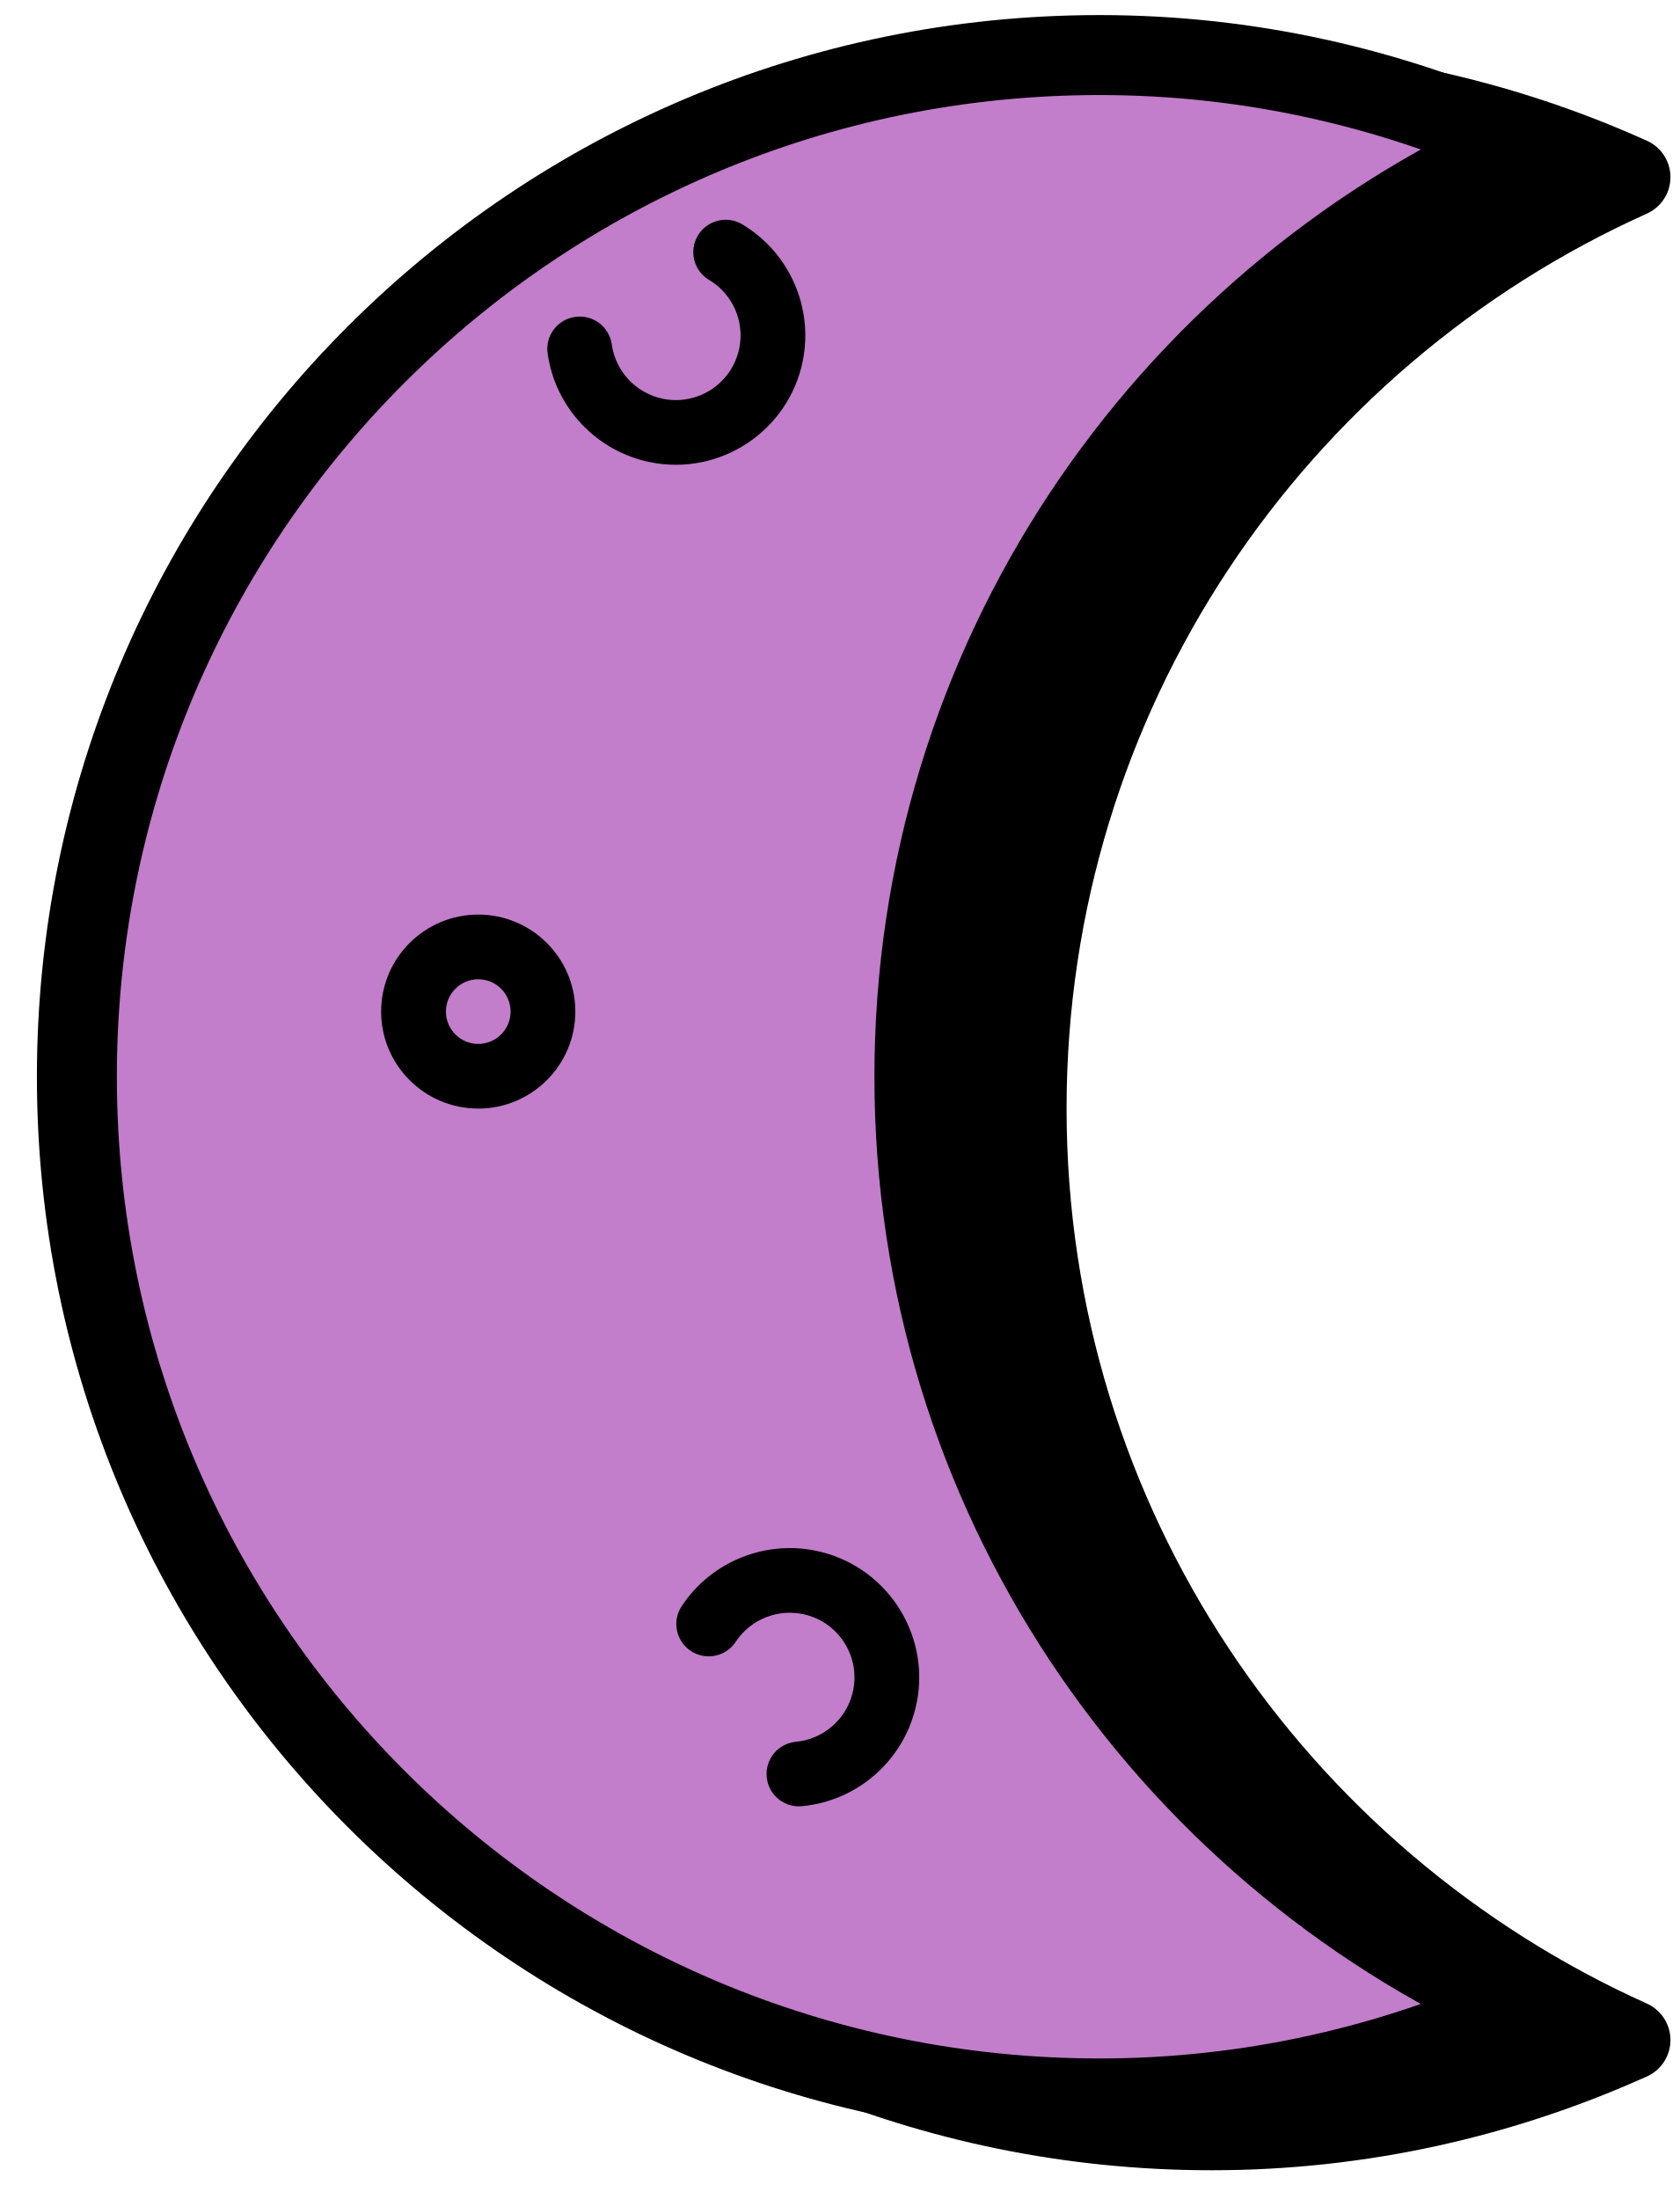
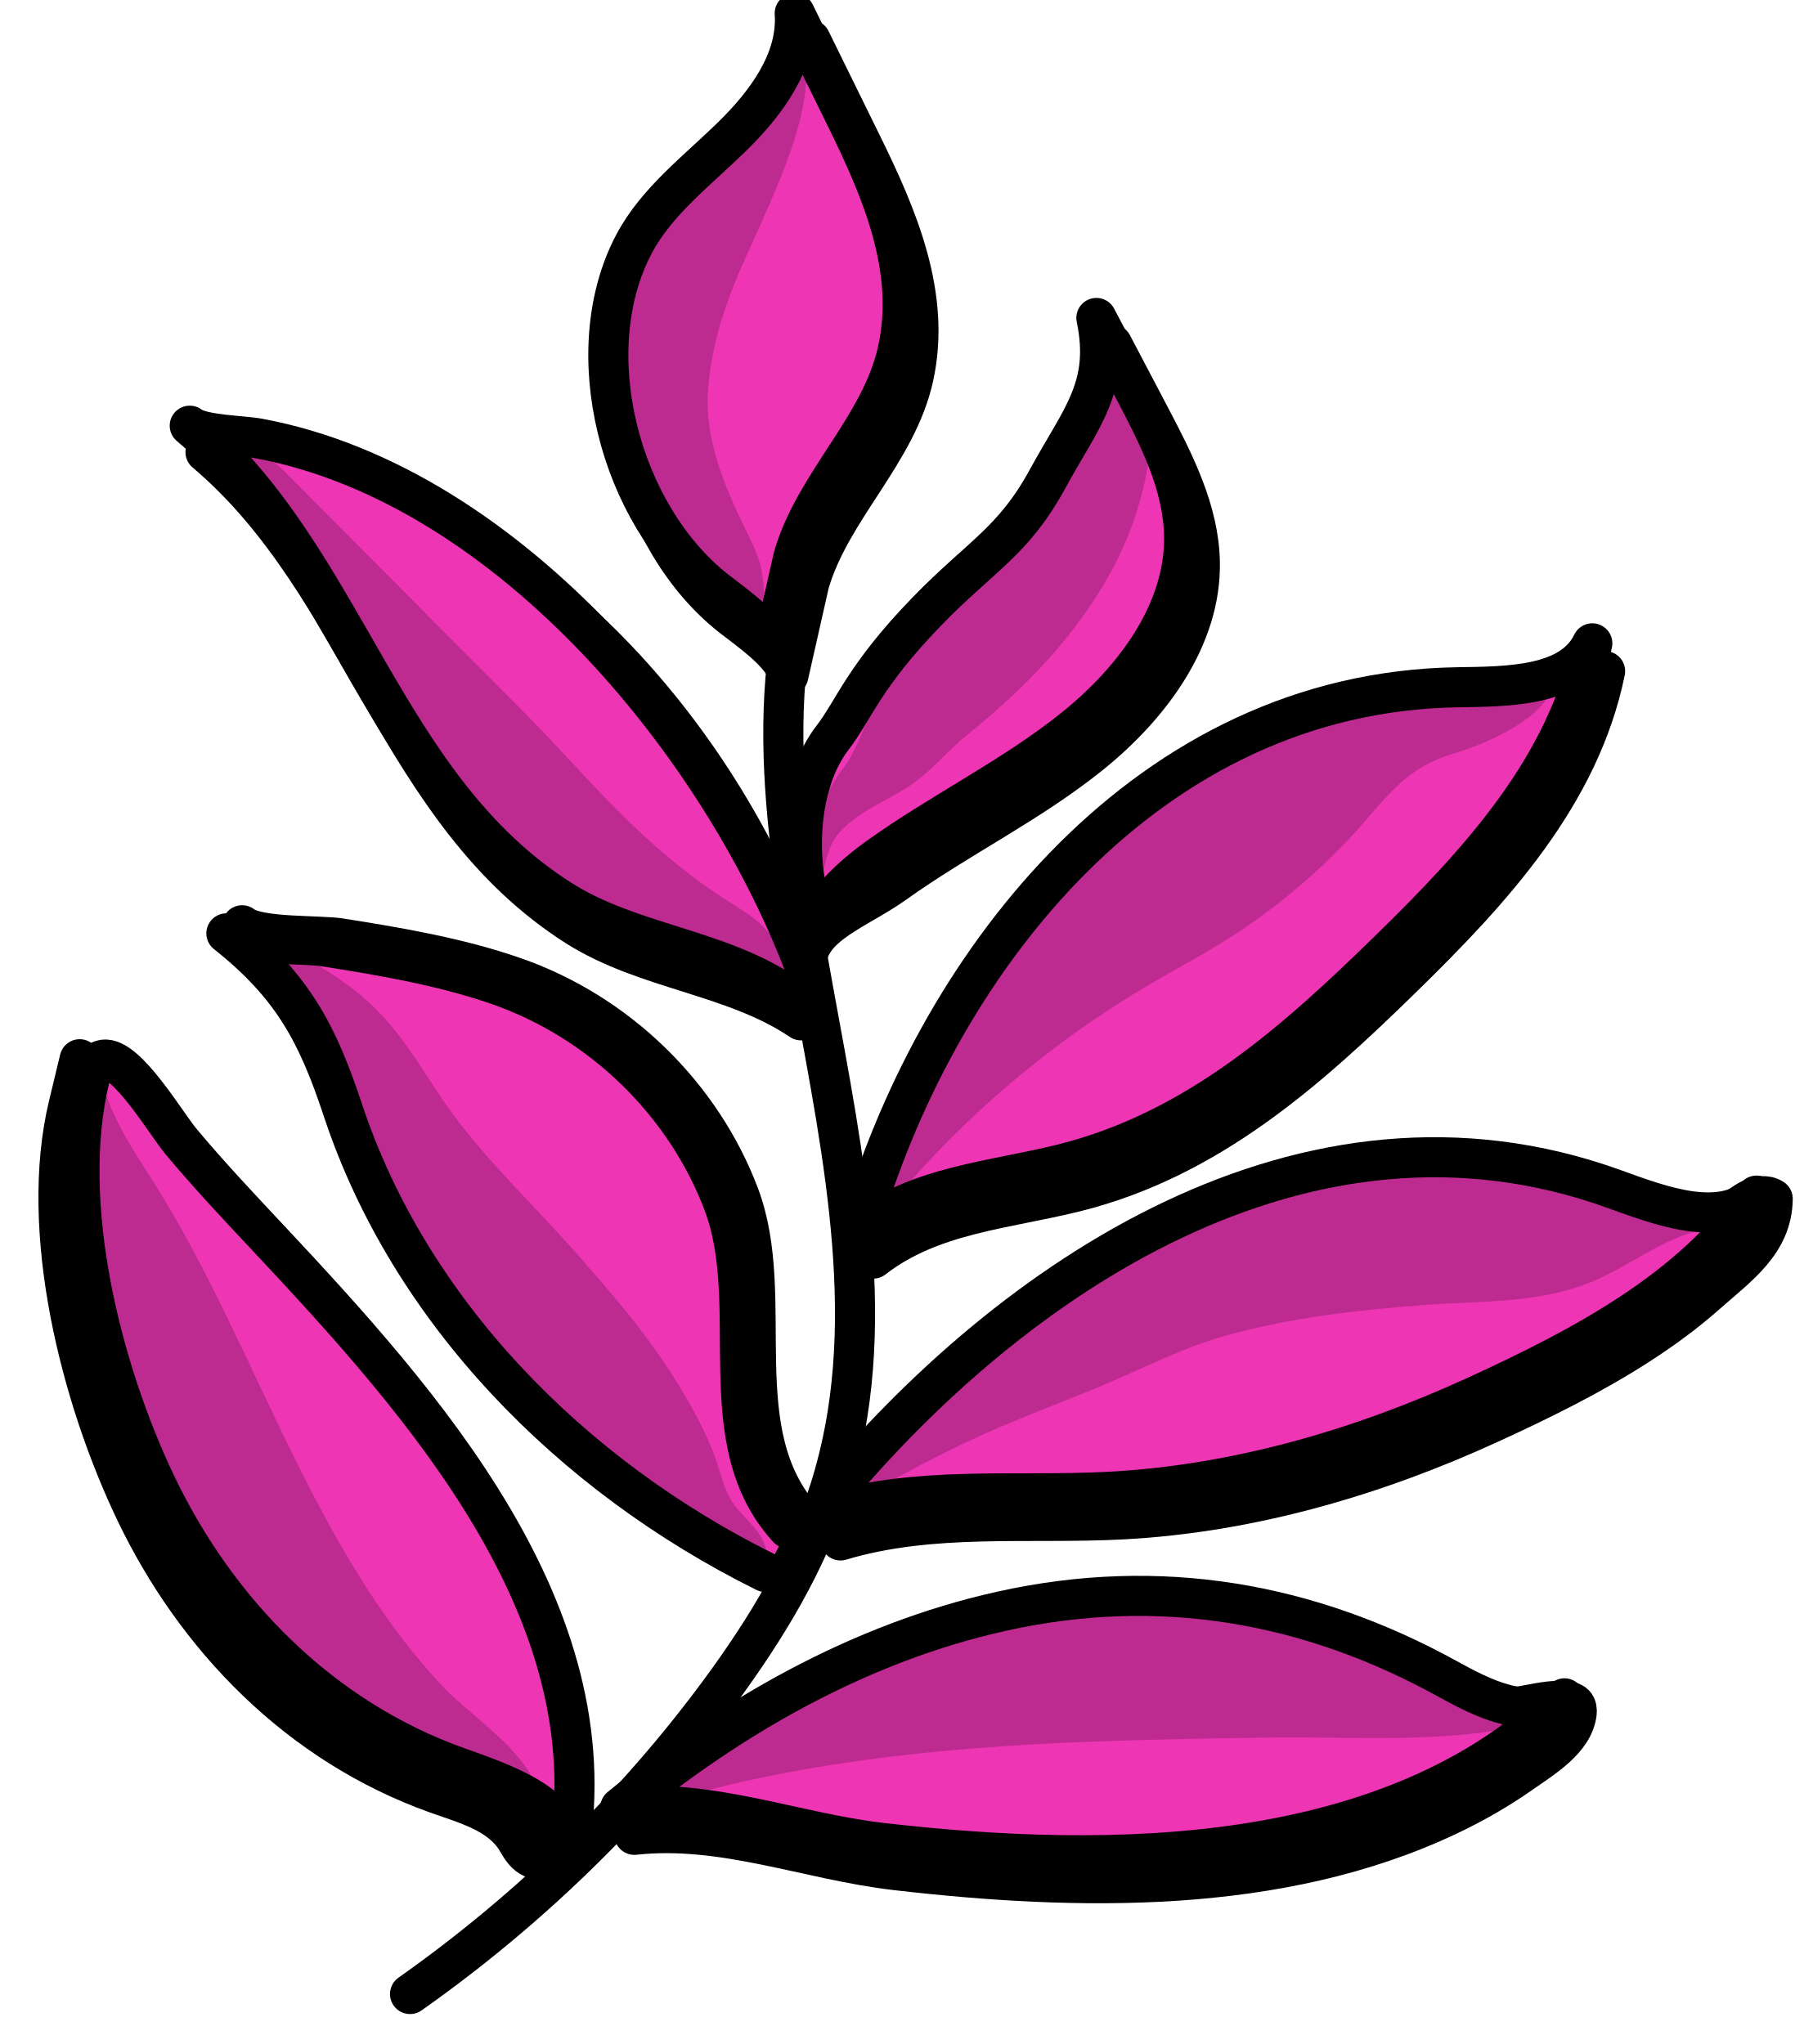
- <svg xmlns="http://www.w3.org/2000/svg" width="42px" height="55px" viewBox="0 0 42 55" version="1.1">
+ <svg xmlns="http://www.w3.org/2000/svg" width="45px" height="51px" viewBox="0 0 45 51" version="1.1">
  <defs />
  <g id="Menu,-cadastro-e-perfil" stroke="none" stroke-width="1" fill="none" fill-rule="evenodd">
-     <g id="Editor-Ramona-mobile3" transform="translate(-125, -284)">
-       <g id="icone_ramona-copy-2" transform="translate(126, 285)">
-         <path d="M29.308,52.281 C33.043,52.281 36.582,51.462 39.781,50.024 C30.883,46.024 24.677,37.107 24.677,26.727 C24.677,16.347 30.883,7.431 39.781,3.431 C36.582,1.992 33.043,1.173 29.308,1.173 C15.182,1.173 3.729,12.614 3.729,26.727 C3.729,40.841 15.182,52.281 29.308,52.281" id="Fill-1" fill="#000000" />
-         <path d="M29.308,52.281 C33.043,52.281 36.582,51.462 39.781,50.024 C30.883,46.024 24.677,37.107 24.677,26.727 C24.677,16.347 30.883,7.431 39.781,3.431 C36.582,1.992 33.043,1.173 29.308,1.173 C15.182,1.173 3.729,12.614 3.729,26.727 C3.729,40.841 15.182,52.281 29.308,52.281 L29.308,52.281 Z" id="Stroke-3" stroke="#000000" stroke-width="2" stroke-linecap="round" stroke-linejoin="round" />
-         <path d="M26.501,51.485 C30.237,51.485 33.776,50.665 36.975,49.227 C28.077,45.227 21.871,36.311 21.871,25.93 C21.871,15.55 28.077,6.634 36.975,2.634 C33.776,1.195 30.237,0.377 26.501,0.377 C12.375,0.377 0.923,11.817 0.923,25.93 C0.923,40.044 12.375,51.485 26.501,51.485" id="Fill-23" fill="#C27DCB" />
-         <path d="M26.501,51.485 C30.237,51.485 33.776,50.665 36.975,49.227 C28.077,45.227 21.871,36.311 21.871,25.93 C21.871,15.55 28.077,6.634 36.975,2.634 C33.776,1.195 30.237,0.377 26.501,0.377 C12.375,0.377 0.923,11.817 0.923,25.93 C0.923,40.044 12.375,51.485 26.501,51.485 L26.501,51.485 Z" id="Stroke-25" stroke="#000000" stroke-width="2" stroke-linecap="round" stroke-linejoin="round" />
-         <path d="M11.771,24.301 C11.771,24.746 11.408,25.11 10.962,25.11 C10.515,25.11 10.153,24.746 10.153,24.301 C10.153,23.855 10.515,23.493 10.962,23.493 C11.408,23.493 11.771,23.855 11.771,24.301 M8.533,24.301 C8.533,25.639 9.622,26.727 10.962,26.727 C12.301,26.727 13.39,25.639 13.39,24.301 C13.39,22.962 12.301,21.875 10.962,21.875 C9.622,21.875 8.533,22.962 8.533,24.301" id="Fill-29" fill="#000000" />
-         <path d="M20.324,41.346 C20.159,42.01 19.589,42.501 18.907,42.565 C18.461,42.607 18.135,42.999 18.177,43.446 C18.218,43.89 18.613,44.218 19.058,44.175 C20.423,44.048 21.563,43.067 21.895,41.737 C22.328,40.006 21.269,38.248 19.537,37.816 C18.207,37.484 16.805,38.029 16.05,39.173 C15.999,39.251 15.962,39.335 15.94,39.422 C15.859,39.745 15.986,40.099 16.28,40.293 C16.653,40.54 17.156,40.437 17.402,40.063 C17.779,39.491 18.48,39.219 19.145,39.385 C20.012,39.601 20.54,40.479 20.324,41.346" id="Fill-31" fill="#000000" />
-         <path d="M15.584,8.975 C14.912,8.838 14.395,8.292 14.302,7.615 C14.239,7.172 13.832,6.863 13.387,6.926 C12.945,6.987 12.635,7.395 12.697,7.838 C12.886,9.194 13.918,10.288 15.262,10.56 C17.012,10.914 18.724,9.78 19.078,8.031 C19.35,6.689 18.742,5.314 17.565,4.611 C17.485,4.564 17.399,4.53 17.311,4.513 C16.984,4.447 16.636,4.589 16.456,4.891 C16.225,5.275 16.351,5.772 16.735,6.001 C17.324,6.351 17.628,7.039 17.491,7.71 C17.314,8.585 16.459,9.151 15.584,8.975" id="Fill-33" fill="#000000" />
+     <g id="Editor-Ramona-mobile3" transform="translate(-119, -282)">
+       <g id="Page-1-Copy-2" transform="translate(120, 282)">
+         <path d="M9.229,49.753 C12.219,47.645 14.844,45.08 16.972,42.191 C18.115,40.637 19.124,38.973 19.7,37.164 C22.234,29.197 16.05,20.106 19.759,12.557" id="Stroke-1" stroke="#000000" stroke-linecap="round" stroke-linejoin="round" />
+         <g id="Group-6" transform="translate(14.66667, 39.83991)">
+           <path d="M0.158,5.941 C2.381,5.698 4.496,6.569 6.673,6.822 C11.225,7.349 16.25,7.451 20.451,5.462 C21.095,5.159 21.712,4.804 22.29,4.398 C22.812,4.031 23.586,3.574 23.665,2.902 C23.673,2.825 23.666,2.74 23.611,2.683 C23.557,2.628 23.473,2.611 23.395,2.605 C23.022,2.57 22.653,2.67 22.285,2.73 C21.833,2.805 21.17,2.905 20.73,2.739 C20.322,2.586 19.923,2.272 19.514,2.087 C18.507,1.63 17.449,1.267 16.361,1.023 C14.164,0.531 11.874,0.554 9.68,1.041 C6.124,1.83 2.909,3.679 0.158,5.941" id="Fill-3" fill="#000000" />
+           <path d="M0.158,5.941 C2.381,5.698 4.496,6.569 6.673,6.822 C11.225,7.349 16.25,7.451 20.451,5.462 C21.095,5.159 21.712,4.804 22.29,4.398 C22.812,4.031 23.586,3.574 23.665,2.902 C23.673,2.825 23.666,2.74 23.611,2.683 C23.557,2.628 23.473,2.611 23.395,2.605 C23.022,2.57 22.653,2.67 22.285,2.73 C21.833,2.805 21.17,2.905 20.73,2.739 C20.322,2.586 19.923,2.272 19.514,2.087 C18.507,1.63 17.449,1.267 16.361,1.023 C14.164,0.531 11.874,0.554 9.68,1.041 C6.124,1.83 2.909,3.679 0.158,5.941" id="Stroke-5" stroke="#000000" stroke-linecap="round" stroke-linejoin="round" />
+         </g>
+         <g id="Group-10" transform="translate(19.25, 29.49509)">
+           <path d="M0.717,8.94 C3.01,8.256 5.394,8.539 7.751,8.415 C10.948,8.246 14.065,7.33 16.931,6.014 C18.197,5.433 19.452,4.815 20.617,4.065 C21.221,3.677 21.799,3.252 22.332,2.78 C23.102,2.097 23.96,1.513 23.972,0.416 C23.811,0.309 23.585,0.345 23.411,0.433 C23.237,0.52 23.093,0.653 22.923,0.745 C22.568,0.937 22.135,0.939 21.727,0.929 C20.541,0.902 19.358,0.83 18.179,0.714" id="Fill-7" fill="#000000" />
+           <path d="M0.717,8.94 C3.01,8.256 5.394,8.539 7.751,8.415 C10.948,8.246 14.065,7.33 16.931,6.014 C18.197,5.433 19.452,4.815 20.617,4.065 C21.221,3.677 21.799,3.252 22.332,2.78 C23.102,2.097 23.96,1.513 23.972,0.416 C23.811,0.309 23.585,0.345 23.411,0.433 C23.237,0.52 23.093,0.653 22.923,0.745 C22.568,0.937 22.135,0.939 21.727,0.929 C20.541,0.902 19.358,0.83 18.179,0.714" id="Stroke-9" stroke="#000000" stroke-linecap="round" stroke-linejoin="round" />
+         </g>
+         <g id="Group-14" transform="translate(20.16667, 16.56405)">
+           <path d="M0.617,14.839 C2.066,13.713 3.914,13.607 5.657,13.174 C9.007,12.341 11.487,10.106 13.819,7.826 C16.059,5.637 18.247,3.261 18.874,0.182 C18.357,1.262 16.772,1.26 15.514,1.279 C7.763,1.4 2.622,8.094 0.679,14.512" id="Fill-11" fill="#000000" />
+           <path d="M0.617,14.839 C2.066,13.713 3.914,13.607 5.657,13.174 C9.007,12.341 11.487,10.106 13.819,7.826 C16.059,5.637 18.247,3.261 18.874,0.182 C18.357,1.262 16.772,1.26 15.514,1.279 C7.763,1.4 2.622,8.094 0.679,14.512" id="Stroke-13" stroke="#000000" stroke-linecap="round" stroke-linejoin="round" />
+         </g>
+         <path d="M0.987,26.429 C0.861,26.949 2.643,28.724 2.994,29.145 C3.695,29.984 4.443,30.774 5.191,31.574 C5.976,32.412 6.756,33.257 7.506,34.124 C9.109,35.978 10.605,37.955 11.618,40.158 C12.112,41.232 12.486,42.359 12.672,43.517 C12.766,44.099 12.812,44.689 12.807,45.278 C12.805,45.553 12.876,46.705 12.228,46.327 C12.063,46.23 11.975,46.055 11.878,45.896 C11.465,45.232 10.619,45.011 9.901,44.755 C6.441,43.522 3.876,40.845 2.379,37.718 C1.013,34.866 -0.045,30.714 0.71,27.58 L0.987,26.429 Z" id="Fill-15" fill="#000000" />
+         <path d="M0.987,26.429 C0.861,26.949 2.643,28.724 2.994,29.145 C3.695,29.984 4.443,30.774 5.191,31.574 C5.976,32.412 6.756,33.257 7.506,34.124 C9.109,35.978 10.605,37.955 11.618,40.158 C12.112,41.232 12.486,42.359 12.672,43.517 C12.766,44.099 12.812,44.689 12.807,45.278 C12.805,45.553 12.876,46.705 12.228,46.327 C12.063,46.23 11.975,46.055 11.878,45.896 C11.465,45.232 10.619,45.011 9.901,44.755 C6.441,43.522 3.876,40.845 2.379,37.718 C1.013,34.866 -0.045,30.714 0.71,27.58 L0.987,26.429 L0.987,26.429 Z" id="Stroke-17" stroke="#000000" stroke-linecap="round" stroke-linejoin="round" />
+         <g id="Group-22" transform="translate(4.583333, 22.59853)">
+           <path d="M13.907,16.424 C9.027,14.004 5.02,9.895 3.365,4.899 C2.737,3.005 2.116,1.802 0.457,0.488 C0.861,0.808 2.369,0.729 2.909,0.814 C4.357,1.043 5.822,1.291 7.205,1.767 C9.84,2.672 11.925,4.753 12.857,7.227 C13.825,9.796 12.473,13.158 14.467,15.334" id="Fill-19" fill="#000000" />
+           <path d="M13.907,16.424 C9.027,14.004 5.02,9.895 3.365,4.899 C2.737,3.005 2.116,1.802 0.457,0.488 C0.861,0.808 2.369,0.729 2.909,0.814 C4.357,1.043 5.822,1.291 7.205,1.767 C9.84,2.672 11.925,4.753 12.857,7.227 C13.825,9.796 12.473,13.158 14.467,15.334" id="Stroke-21" stroke="#000000" stroke-linecap="round" stroke-linejoin="round" />
+         </g>
+         <g id="Group-26" transform="translate(3.666667, 10.52957)">
+           <path d="M15.316,14.929 C13.64,13.796 11.453,13.681 9.725,12.588 C5.243,9.751 4.402,4.084 0.46,0.752 C0.749,0.988 1.788,0.998 2.177,1.07 C8.516,2.246 13.236,7.726 15.262,13.266" id="Fill-23" fill="#000000" />
+           <path d="M15.316,14.929 C13.64,13.796 11.453,13.681 9.725,12.588 C5.243,9.751 4.402,4.084 0.46,0.752 C0.749,0.988 1.788,0.998 2.177,1.07 C8.516,2.246 13.236,7.726 15.262,13.266" id="Stroke-25" stroke="#000000" stroke-linecap="round" stroke-linejoin="round" />
+         </g>
+         <g id="Group-30" transform="translate(18.33333, 7.943362)">
+           <path d="M0.822,15.345 C0.389,14.05 1.139,12.656 1.987,11.556 C2.525,10.86 3.267,10.331 3.964,9.771 C5.381,8.631 6.659,7.306 7.512,5.745 C8.364,4.185 8.768,2.371 8.41,0.65 L9.351,2.44 C9.957,3.594 10.576,4.799 10.598,6.086 C10.63,7.958 9.378,9.658 7.868,10.877 C6.355,12.096 4.563,12.966 2.978,14.1 C1.969,14.82 0.565,15.219 0.822,16.387" id="Fill-27" fill="#000000" />
+           <path d="M0.822,15.345 C0.389,14.05 1.139,12.656 1.987,11.556 C2.525,10.86 3.267,10.331 3.964,9.771 C5.381,8.631 6.659,7.306 7.512,5.745 C8.364,4.185 8.768,2.371 8.41,0.65 L9.351,2.44 C9.957,3.594 10.576,4.799 10.598,6.086 C10.63,7.958 9.378,9.658 7.868,10.877 C6.355,12.096 4.563,12.966 2.978,14.1 C1.969,14.82 0.565,15.219 0.822,16.387" id="Stroke-29" stroke="#000000" stroke-linecap="round" stroke-linejoin="round" />
+         </g>
+         <path d="M18.667,16.854 C18.562,16.323 17.684,15.73 17.244,15.383 C14.841,13.486 13.789,9.425 15.213,6.74 C15.771,5.688 16.777,4.924 17.646,4.078 C18.513,3.233 19.298,2.166 19.219,0.994 C19.645,1.861 20.072,2.73 20.499,3.599 C21.391,5.412 22.237,7.38 21.787,9.411 C21.368,11.304 19.731,12.699 19.188,14.547 L18.667,16.854 Z" id="Fill-31" fill="#000000" />
+         <path d="M18.667,16.854 C18.562,16.323 17.684,15.73 17.244,15.383 C14.841,13.486 13.789,9.425 15.213,6.74 C15.771,5.688 16.777,4.924 17.646,4.078 C18.513,3.233 19.298,2.166 19.219,0.994 C19.645,1.861 20.072,2.73 20.499,3.599 C21.391,5.412 22.237,7.38 21.787,9.411 C21.368,11.304 19.731,12.699 19.188,14.547 L18.667,16.854 L18.667,16.854 Z" id="Stroke-33" stroke="#000000" stroke-linecap="round" stroke-linejoin="round" />
+         <g id="Group-38" transform="translate(13.75, 38.97785)">
+           <path d="M0.724,6.123 C2.946,5.879 5.06,6.751 7.238,7.003 C12.951,7.665 19.993,7.603 24.277,3.397 C23.329,3.972 22.197,3.372 21.353,2.908 C17.899,1.005 14.183,0.348 10.245,1.222 C6.688,2.011 3.474,3.86 0.724,6.123" id="Fill-35" fill="#C269D7" />
+           <path d="M0.724,6.123 C2.946,5.879 5.06,6.751 7.238,7.003 C12.951,7.665 19.993,7.603 24.277,3.397 C23.329,3.972 22.197,3.372 21.353,2.908 C17.899,1.005 14.183,0.348 10.245,1.222 C6.688,2.011 3.474,3.86 0.724,6.123" id="Stroke-37" stroke="#000000" stroke-linecap="round" stroke-linejoin="round" fill="#EE36B4" />
+         </g>
+         <path d="M18.544,44.245 C18.606,44.233 18.669,44.222 18.731,44.21 C20.032,43.968 21.347,43.799 22.665,43.679 C25.318,43.437 27.984,43.395 30.646,43.354 C32.86,43.319 35.261,43.541 37.401,42.944 C36.955,42.798 35.793,42.261 35.421,42.055 C31.974,40.14 28.261,39.469 24.319,40.33 C20.942,41.067 17.875,42.761 15.211,44.857 C15.362,44.738 15.808,44.805 15.998,44.786 C16.272,44.76 16.524,44.699 16.796,44.63 C17.374,44.485 17.957,44.358 18.544,44.245" id="Fill-39" fill="#000000" opacity="0.2" />
+         <g id="Group-44" transform="translate(19.25, 28.63302)" stroke="#000000" stroke-linecap="round" fill="#EE36B4" stroke-linejoin="round">
+           <path d="M0.384,9.114 C2.675,8.43 5.059,8.712 7.416,8.589 C10.614,8.42 13.73,7.503 16.597,6.187 C19.203,4.99 21.955,3.551 23.567,1.199 C22.659,2.018 21.189,1.459 20.015,1.034 C12.303,-1.754 4.945,3.287 0.413,8.768" id="Stroke-43" />
+         </g>
+         <g id="Group-48" transform="translate(20.16667, 15.70198)" stroke="#000000" stroke-linecap="round" fill="#EE36B4" stroke-linejoin="round">
+           <path d="M0.298,15.007 C1.746,13.88 3.594,13.775 5.337,13.341 C8.688,12.508 11.167,10.273 13.499,7.993 C15.74,5.804 17.927,3.428 18.555,0.35 C18.038,1.429 16.452,1.427 15.194,1.446 C7.443,1.568 2.302,8.262 0.359,14.678" id="Stroke-47" />
+         </g>
+         <path d="M37.334,17.727 C37.468,17.601 37.578,17.465 37.654,17.324 C38.06,16.568 37.156,16.931 36.654,17 C34.887,17.241 33.248,17.195 31.54,17.806 C28.355,18.942 25.803,21.257 23.947,23.892 C22.892,25.389 22.039,27.012 21.391,28.7 C21.17,29.274 21.115,30.06 20.8,30.572 C22.691,28.15 25.082,26.073 27.799,24.492 C28.329,24.182 28.87,23.893 29.394,23.574 C30.628,22.821 31.748,21.905 32.716,20.863 C33.556,19.96 33.993,19.179 35.264,18.802 C35.87,18.623 36.794,18.238 37.334,17.727" id="Fill-49" fill="#000000" opacity="0.2" />
+         <path d="M1.585,26.439 C2.16,26.36 3.141,28.034 3.518,28.485 C4.218,29.323 4.965,30.115 5.714,30.914 C9.589,35.05 14.194,40.217 13.192,46.197 C13.094,45.017 11.602,44.514 10.425,44.094 C6.966,42.862 4.4,40.185 2.902,37.057 C1.537,34.206 0.478,30.054 1.234,26.919 C1.31,26.601 1.434,26.46 1.585,26.439 L1.585,26.439 Z" id="Stroke-53" stroke="#000000" stroke-linecap="round" stroke-linejoin="round" fill="#EE36B4" />
+         <path d="M12.381,44.637 C12.138,43.7 10.71,42.781 10.059,42.093 C8.61,40.561 7.536,38.724 6.6,36.884 C5.304,34.334 4.24,31.669 2.679,29.254 C2.03,28.25 1.546,27.421 1.467,26.429 L1.464,26.429 C1.313,26.449 1.19,26.591 1.113,26.909 C0.359,30.043 1.417,34.195 2.782,37.047 C4.28,40.174 6.845,42.851 10.305,44.084 C11.012,44.336 11.828,44.621 12.393,45.063 C12.404,44.919 12.417,44.776 12.381,44.637" id="Fill-55" fill="#000000" opacity="0.2" />
+         <g id="Group-60" transform="translate(4.583333, 22.59853)">
+           <path d="M13.513,16.626 C8.634,14.207 4.626,10.097 2.971,5.102 C2.344,3.207 1.723,2.005 0.064,0.69 C0.468,1.01 1.975,0.931 2.515,1.017 C3.964,1.246 5.428,1.493 6.812,1.969 C9.447,2.874 11.531,4.956 12.464,7.429 C13.432,9.998 12.08,13.361 14.074,15.537" id="Fill-57" fill="#C269D7" />
+           <path d="M13.513,16.626 C8.634,14.207 4.626,10.097 2.971,5.102 C2.344,3.207 1.723,2.005 0.064,0.69 C0.468,1.01 1.975,0.931 2.515,1.017 C3.964,1.246 5.428,1.493 6.812,1.969 C9.447,2.874 11.531,4.956 12.464,7.429 C13.432,9.998 12.08,13.361 14.074,15.537" id="Stroke-59" stroke="#000000" stroke-linecap="round" stroke-linejoin="round" fill="#EE36B4" />
+         </g>
+         <path d="M10.288,27.786 C10.193,27.657 10.1,27.525 10.011,27.393 C9.291,26.317 8.775,25.365 7.643,24.555 C7.253,24.276 6.744,23.941 6.284,23.792 C5.757,23.62 5.107,23.801 4.648,23.436 C6.306,24.751 6.927,25.952 7.555,27.847 C8.437,30.511 10.006,32.949 12.017,34.994 C13.035,36.03 14.167,36.967 15.385,37.791 C15.979,38.194 16.594,38.569 17.225,38.916 C17.491,39.063 17.827,39.376 18.06,39.124 C18.244,38.928 18.078,38.488 17.959,38.305 C17.758,37.996 17.447,37.761 17.251,37.45 C17.057,37.144 16.987,36.785 16.87,36.447 C16.546,35.511 15.88,34.424 15.297,33.609 C14.735,32.823 14.094,32.089 13.457,31.358 C12.439,30.191 11.21,29.039 10.288,27.786" id="Fill-61" fill="#000000" opacity="0.2" />
+         <g id="Group-66" transform="translate(3.666667, 10.52957)" stroke="#000000" stroke-linecap="round" fill="#EE36B4" stroke-linejoin="round">
+           <path d="M14.922,14.268 C13.247,13.135 11.059,13.021 9.332,11.928 C4.849,9.09 4.008,3.423 0.067,0.092 C0.355,0.328 1.395,0.337 1.783,0.41 C8.122,1.586 13.463,8.259 15.489,13.8" id="Stroke-65" />
+         </g>
+         <path d="M15.665,21.383 C14.731,20.599 13.914,19.727 13.066,18.81 C12.511,18.21 11.933,17.629 11.356,17.05 C10.851,16.543 10.347,16.036 9.842,15.529 C8.611,14.29 7.379,13.052 6.147,11.814 C5.762,11.428 5.257,11.006 4.714,11.143 C4.628,11.81 5.204,12.176 5.595,12.665 C5.984,13.155 6.342,13.67 6.68,14.192 C7.345,15.222 7.929,16.294 8.545,17.348 C9.744,19.402 11.101,21.447 13.207,22.781 C14.062,23.321 15.043,23.624 16.01,23.932 C16.98,24.241 17.875,24.77 18.812,25.077 C18.871,24.936 18.854,24.805 18.822,24.654 C18.696,24.031 18.401,23.423 17.904,22.994 C17.68,22.802 17.422,22.65 17.172,22.49 C16.629,22.146 16.132,21.776 15.665,21.383" id="Fill-67" fill="#000000" opacity="0.2" />
+         <g id="Group-72" transform="translate(18.33333, 7.081293)" stroke="#000000" stroke-linecap="round" fill="#EE36B4" stroke-linejoin="round">
+           <path d="M0.922,15.634 C0.488,14.339 0.587,12.424 1.435,11.326 C1.973,10.628 2.209,9.804 3.789,8.174 C5.132,6.789 5.94,6.44 6.792,4.88 C7.644,3.32 8.374,2.574 8.017,0.852 C8.331,1.449 8.644,2.045 8.958,2.642 C9.564,3.797 10.184,4.999 10.205,6.287 C10.237,8.16 8.985,9.861 7.473,11.08 C5.962,12.299 4.17,13.168 2.584,14.301 C1.576,15.022 0.565,16.082 0.823,17.249" id="Stroke-71" />
+         </g>
+         <path d="M19.96,20.749 C20.486,20.181 21.219,19.961 21.829,19.512 C22.303,19.161 22.687,18.688 23.156,18.313 C24.573,17.173 25.851,15.848 26.704,14.287 C27.312,13.174 27.685,11.932 27.723,10.686 C27.617,10.474 27.508,10.262 27.398,10.053 C27.084,9.456 26.771,8.86 26.458,8.263 C26.815,9.985 25.767,10.88 24.914,12.441 C24.061,14.001 23.024,15.149 21.607,16.289 C20.91,16.849 20.573,18.473 20.034,19.17 C19.35,20.055 18.928,21.384 19.235,22.465 C19.397,22.274 19.468,22.04 19.527,21.794 C19.614,21.437 19.676,21.057 19.96,20.749 Z" id="Fill-73" fill="#000000" opacity="0.2" />
+         <path d="M18.274,16.193 C18.169,15.662 17.291,15.069 16.851,14.723 C14.448,12.826 13.395,8.764 14.82,6.08 C15.378,5.028 16.384,4.264 17.252,3.418 C18.119,2.572 18.905,1.505 18.825,0.333 C19.251,1.201 19.678,2.07 20.105,2.938 C20.997,4.752 21.843,6.719 21.393,8.751 C20.975,10.644 19.337,12.038 18.795,13.886 L18.274,16.193 Z" id="Fill-75" fill="#C269D7" />
+         <path d="M18.274,16.193 C18.169,15.662 17.291,15.069 16.851,14.723 C14.448,12.826 13.395,8.764 14.82,6.08 C15.378,5.028 16.384,4.264 17.252,3.418 C18.119,2.572 18.905,1.505 18.825,0.333 C19.251,1.201 19.678,2.07 20.105,2.938 C20.997,4.752 21.843,6.719 21.393,8.751 C20.975,10.644 19.337,12.038 18.795,13.886 L18.274,16.193 L18.274,16.193 Z" id="Stroke-77" stroke="#000000" stroke-linecap="round" stroke-linejoin="round" fill="#EE36B4" />
+         <path d="M17.71,6.184 C17.802,5.984 17.889,5.792 17.968,5.612 C18.646,4.071 19.628,1.966 18.824,0.333 C18.906,1.505 18.119,2.572 17.251,3.418 C16.384,4.264 15.378,5.027 14.82,6.079 C13.395,8.764 14.447,12.826 16.851,14.722 C17.092,14.913 17.732,15.669 18.049,15.608 C18.077,15.028 18.095,14.434 17.902,13.884 C17.827,13.666 17.72,13.459 17.618,13.252 C17.081,12.15 16.579,10.98 16.662,9.763 C16.751,8.472 17.166,7.367 17.71,6.184" id="Fill-79" fill="#000000" opacity="0.2" />
+         <path d="M22.959,36.055 C23.016,36.028 23.073,36.001 23.13,35.974 C24.249,35.442 25.413,35.029 26.554,34.547 C27.566,34.12 28.506,33.624 29.582,33.324 C31.189,32.876 32.858,32.689 34.522,32.562 C36.061,32.446 37.558,32.543 38.971,31.865 C39.946,31.398 40.844,30.671 41.936,30.612 C42.05,30.455 41.822,30.276 41.63,30.222 C40.799,29.987 39.898,30.119 39.083,29.786 C38.954,29.733 38.841,29.652 38.724,29.578 C38.016,29.135 37.156,28.961 36.31,28.874 C34.562,28.693 32.955,29.104 31.257,29.461 C29.912,29.742 28.613,30.205 27.405,30.825 C24.362,32.387 21.89,34.795 19.923,37.486 C20.036,37.333 20.483,37.286 20.66,37.22 C20.917,37.124 21.143,37.002 21.385,36.867 C21.901,36.581 22.427,36.312 22.959,36.055" id="Fill-81" fill="#000000" opacity="0.2" />
      </g>
    </g>
  </g>
</svg>
